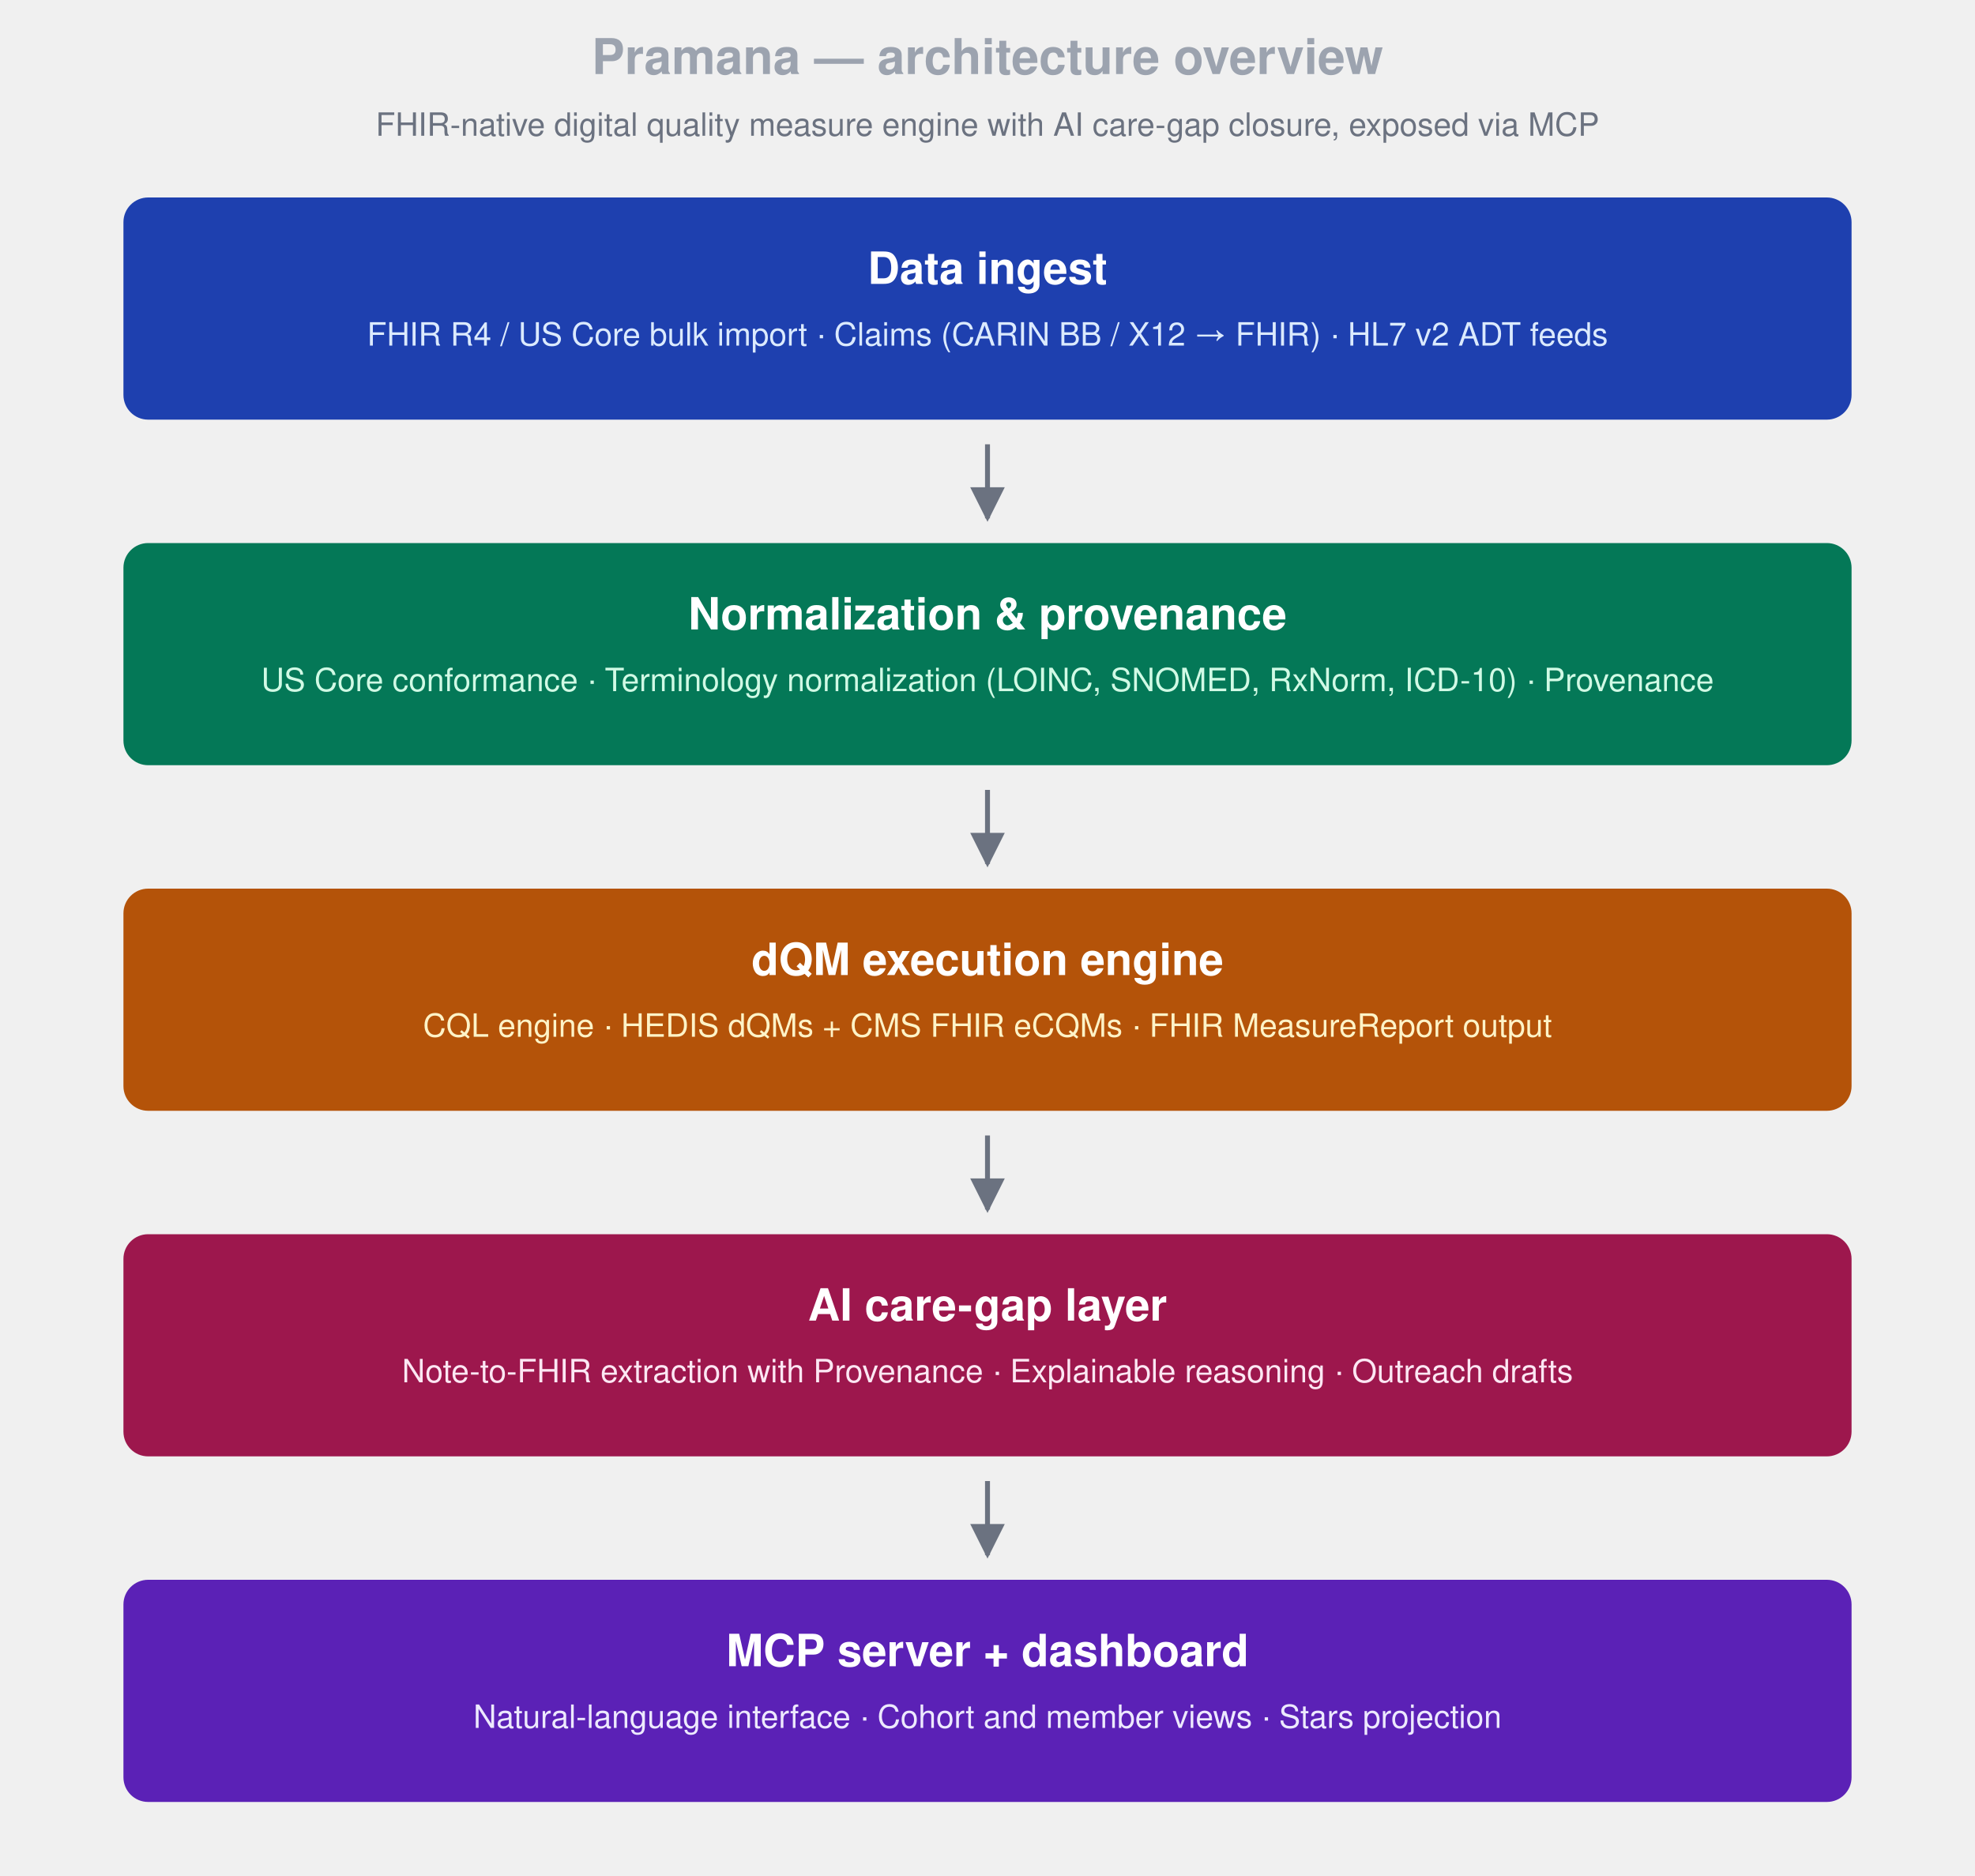
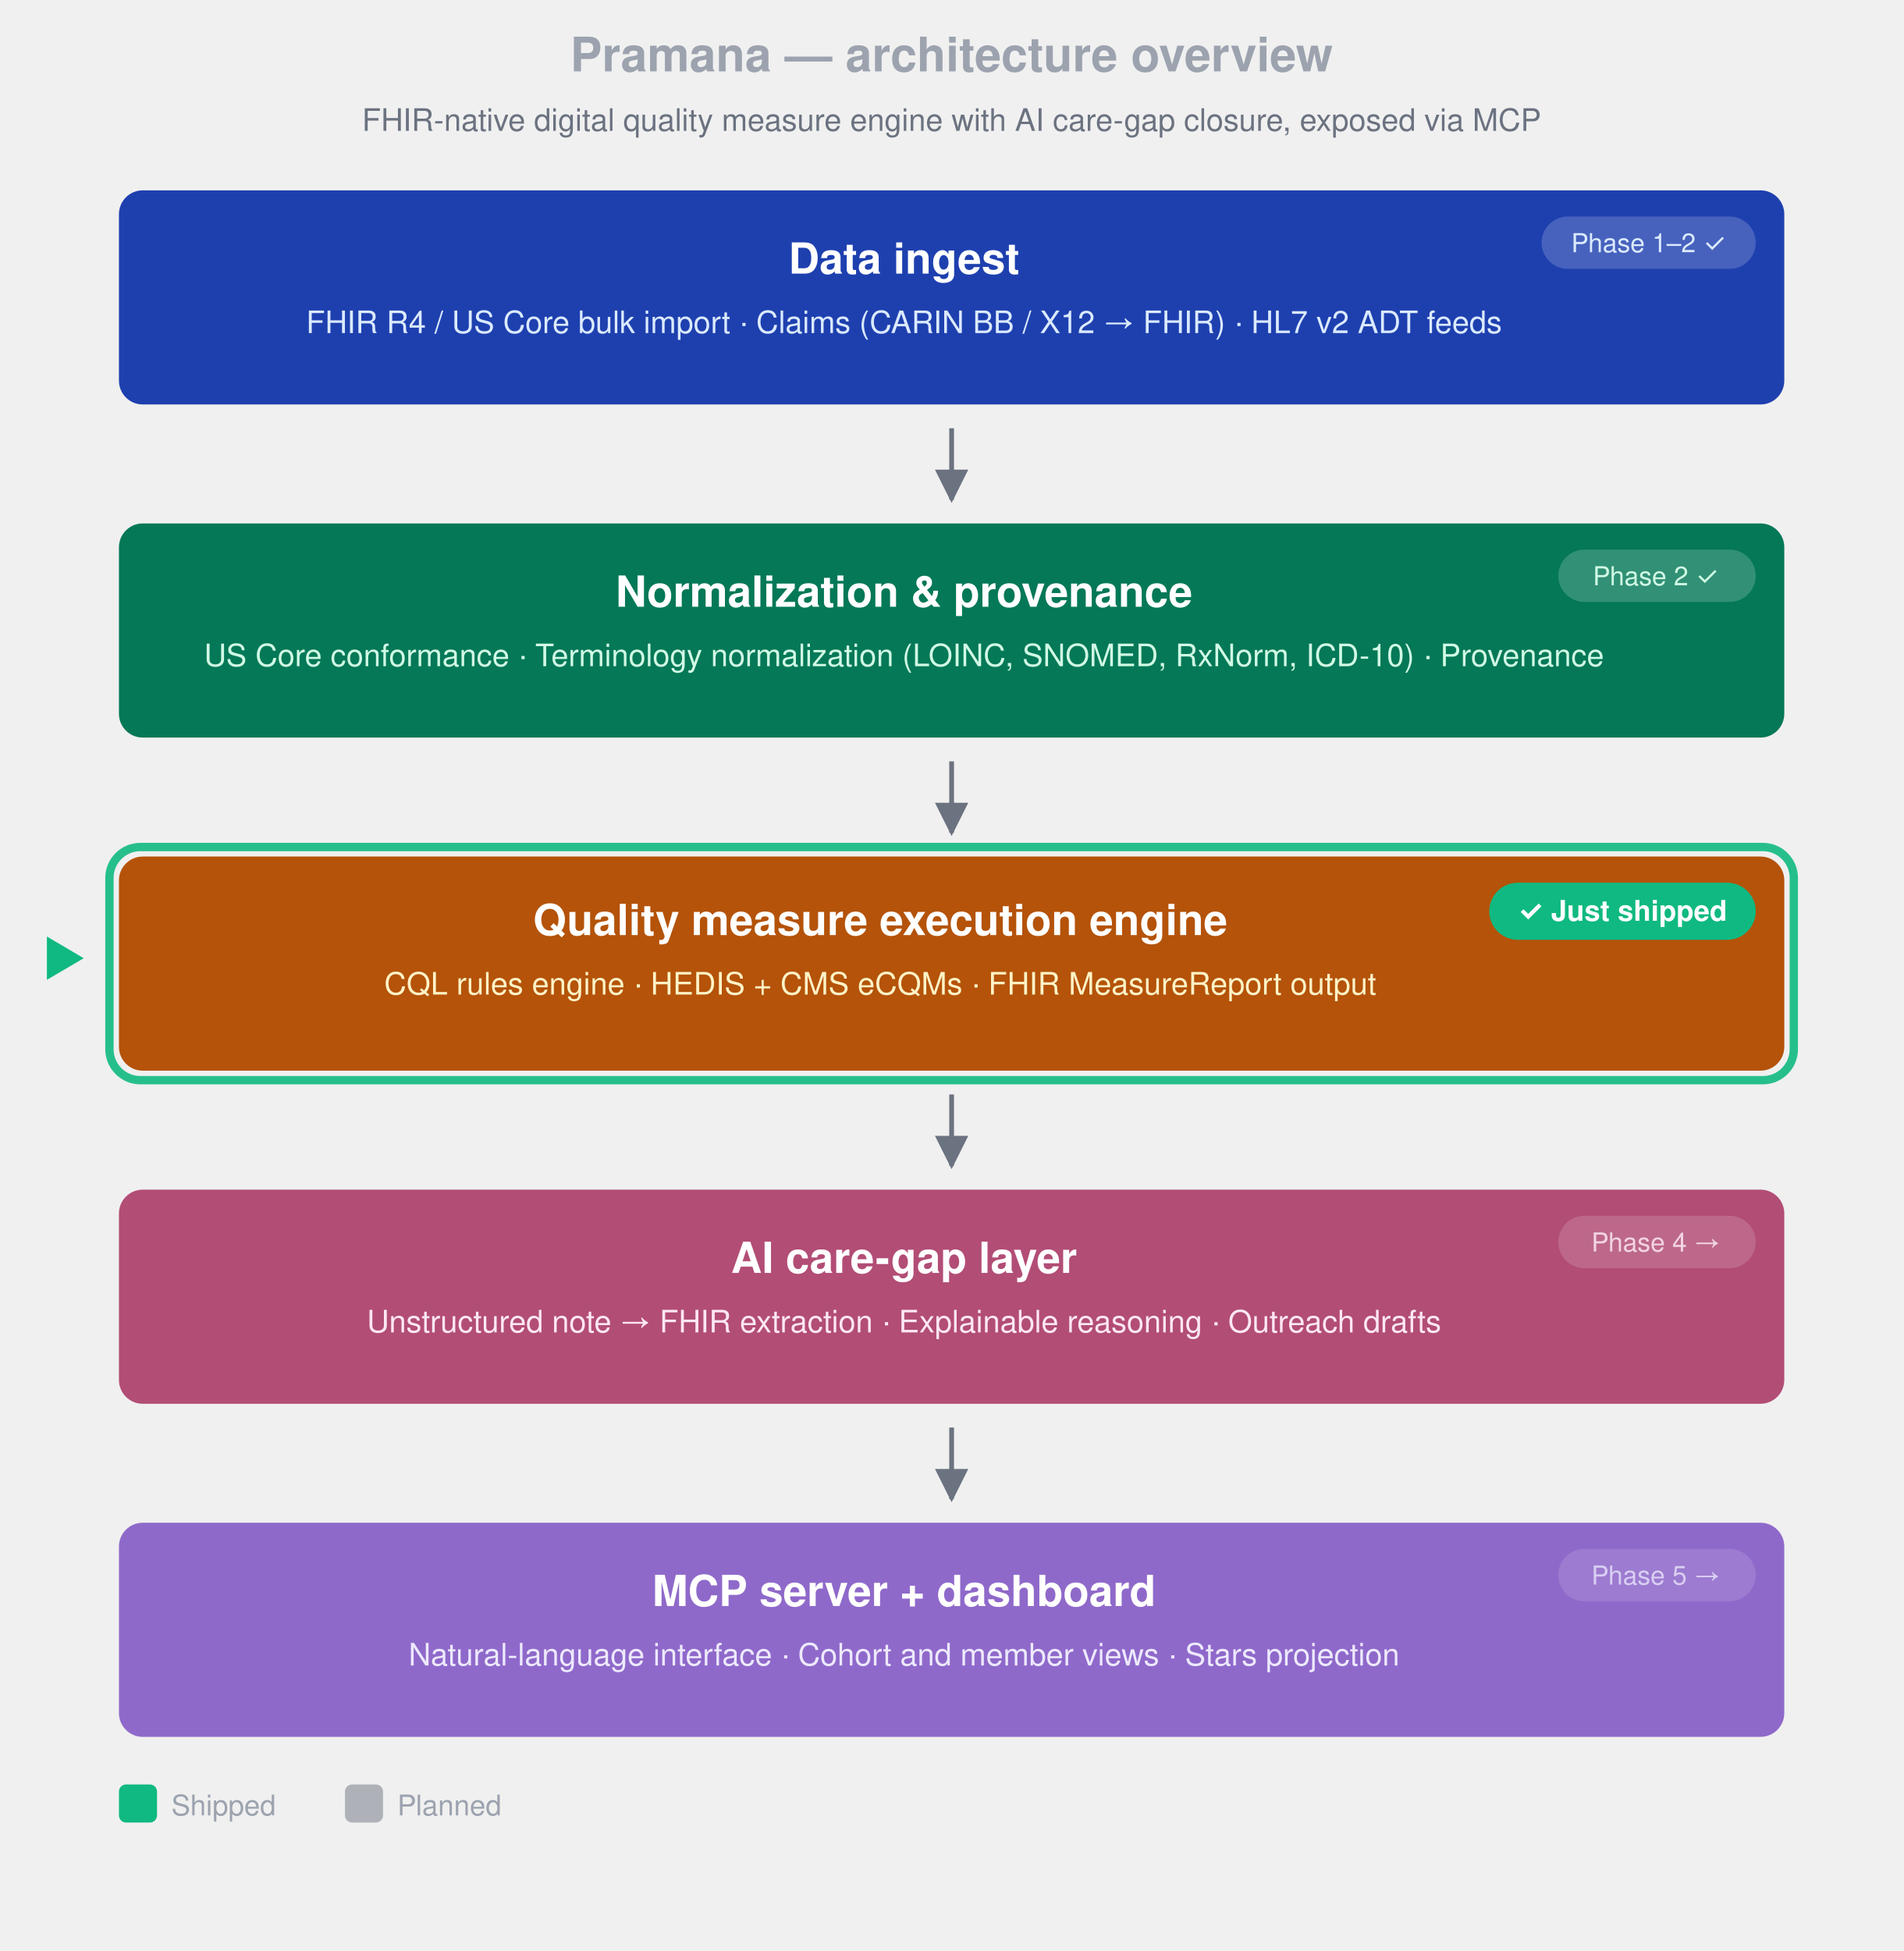
- <svg xmlns="http://www.w3.org/2000/svg" viewBox="0 0 800 760" width="800" font-family="-apple-system, BlinkMacSystemFont, 'Segoe UI', Helvetica, Arial, sans-serif">
+ <svg xmlns="http://www.w3.org/2000/svg" viewBox="0 0 800 820" width="800" font-family="-apple-system, BlinkMacSystemFont, 'Segoe UI', Helvetica, Arial, sans-serif">
  <defs>
    <marker id="arrow" viewBox="0 0 10 10" refX="9" refY="5" markerWidth="7" markerHeight="7" orient="auto">
      <path d="M0,0 L10,5 L0,10 Z" fill="#6B7280" />
    </marker>
  </defs>
  <text x="400" y="30" text-anchor="middle" font-size="20" font-weight="700" fill="#9CA3AF">Pramana — architecture overview</text>
  <text x="400" y="55" text-anchor="middle" font-size="13" fill="#6B7280">FHIR-native digital quality measure engine with AI care-gap closure, exposed via MCP</text>
  <rect x="50" y="80" width="700" height="90" rx="10" fill="#1E40AF" />
-   <text x="400" y="115" text-anchor="middle" font-size="18" font-weight="700" fill="#FFFFFF">Data ingest</text>
-   <text x="400" y="140" text-anchor="middle" font-size="13" fill="#DBEAFE">FHIR R4 / US Core bulk import   ·   Claims (CARIN BB / X12 → FHIR)   ·   HL7 v2 ADT feeds</text>
+   <text x="380" y="115" text-anchor="middle" font-size="18" font-weight="700" fill="#FFFFFF">Data ingest</text>
+   <text x="380" y="140" text-anchor="middle" font-size="13" fill="#DBEAFE">FHIR R4 / US Core bulk import   ·   Claims (CARIN BB / X12 → FHIR)   ·   HL7 v2 ADT feeds</text>
+   <rect x="648" y="91" width="90" height="22" rx="11" fill="rgba(255,255,255,0.18)" />
+   <text x="693" y="106" text-anchor="middle" font-size="11" fill="#DBEAFE">Phase 1–2 ✓</text>
  <line x1="400" y1="180" x2="400" y2="210" stroke="#6B7280" stroke-width="2" marker-end="url(#arrow)" />
  <rect x="50" y="220" width="700" height="90" rx="10" fill="#047857" />
-   <text x="400" y="255" text-anchor="middle" font-size="18" font-weight="700" fill="#FFFFFF">Normalization &amp; provenance</text>
-   <text x="400" y="280" text-anchor="middle" font-size="13" fill="#D1FAE5">US Core conformance   ·   Terminology normalization (LOINC, SNOMED, RxNorm, ICD-10)   ·   Provenance</text>
+   <text x="380" y="255" text-anchor="middle" font-size="18" font-weight="700" fill="#FFFFFF">Normalization &amp; provenance</text>
+   <text x="380" y="280" text-anchor="middle" font-size="13" fill="#D1FAE5">US Core conformance   ·   Terminology normalization (LOINC, SNOMED, RxNorm, ICD-10)   ·   Provenance</text>
+   <rect x="655" y="231" width="83" height="22" rx="11" fill="rgba(255,255,255,0.18)" />
+   <text x="696" y="246" text-anchor="middle" font-size="11" fill="#D1FAE5">Phase 2 ✓</text>
  <line x1="400" y1="320" x2="400" y2="350" stroke="#6B7280" stroke-width="2" marker-end="url(#arrow)" />
+   <rect x="46" y="356" width="708" height="98" rx="13" fill="none" stroke="#10B981" stroke-width="3.5" opacity="0.9" />
  <rect x="50" y="360" width="700" height="90" rx="10" fill="#B45309" />
-   <text x="400" y="395" text-anchor="middle" font-size="18" font-weight="700" fill="#FFFFFF">dQM execution engine</text>
-   <text x="400" y="420" text-anchor="middle" font-size="13" fill="#FEF3C7">CQL engine   ·   HEDIS dQMs + CMS FHIR eCQMs   ·   FHIR MeasureReport output</text>
+   <text x="370" y="393" text-anchor="middle" font-size="18" font-weight="700" fill="#FFFFFF">Quality measure execution engine</text>
+   <text x="370" y="418" text-anchor="middle" font-size="13" fill="#FEF3C7">CQL rules engine   ·   HEDIS + CMS eCQMs   ·   FHIR MeasureReport output</text>
+   <rect x="626" y="371" width="112" height="24" rx="12" fill="#10B981" />
+   <text x="682" y="387" text-anchor="middle" font-size="12" font-weight="700" fill="#FFFFFF">✓  Just shipped</text>
+   <text x="27" y="410" text-anchor="middle" font-size="20" fill="#10B981">▶</text>
  <line x1="400" y1="460" x2="400" y2="490" stroke="#6B7280" stroke-width="2" marker-end="url(#arrow)" />
-   <rect x="50" y="500" width="700" height="90" rx="10" fill="#9D174D" />
-   <text x="400" y="535" text-anchor="middle" font-size="18" font-weight="700" fill="#FFFFFF">AI care-gap layer</text>
-   <text x="400" y="560" text-anchor="middle" font-size="13" fill="#FCE7F3">Note-to-FHIR extraction with Provenance   ·   Explainable reasoning   ·   Outreach drafts</text>
+   <rect x="50" y="500" width="700" height="90" rx="10" fill="#9D174D" opacity="0.75" />
+   <text x="380" y="535" text-anchor="middle" font-size="18" font-weight="700" fill="#FFFFFF">AI care-gap layer</text>
+   <text x="380" y="560" text-anchor="middle" font-size="13" fill="#FCE7F3">Unstructured note → FHIR extraction   ·   Explainable reasoning   ·   Outreach drafts</text>
+   <rect x="655" y="511" width="83" height="22" rx="11" fill="rgba(255,255,255,0.15)" />
+   <text x="696" y="526" text-anchor="middle" font-size="11" fill="#FCE7F3" opacity="0.85">Phase 4 →</text>
  <line x1="400" y1="600" x2="400" y2="630" stroke="#6B7280" stroke-width="2" marker-end="url(#arrow)" />
-   <rect x="50" y="640" width="700" height="90" rx="10" fill="#5B21B6" />
-   <text x="400" y="675" text-anchor="middle" font-size="18" font-weight="700" fill="#FFFFFF">MCP server + dashboard</text>
-   <text x="400" y="700" text-anchor="middle" font-size="13" fill="#EDE9FE">Natural-language interface   ·   Cohort and member views   ·   Stars projection</text>
+   <rect x="50" y="640" width="700" height="90" rx="10" fill="#5B21B6" opacity="0.65" />
+   <text x="380" y="675" text-anchor="middle" font-size="18" font-weight="700" fill="#FFFFFF">MCP server + dashboard</text>
+   <text x="380" y="700" text-anchor="middle" font-size="13" fill="#EDE9FE">Natural-language interface   ·   Cohort and member views   ·   Stars projection</text>
+   <rect x="655" y="651" width="83" height="22" rx="11" fill="rgba(255,255,255,0.12)" />
+   <text x="696" y="666" text-anchor="middle" font-size="11" fill="#EDE9FE" opacity="0.75">Phase 5 →</text>
+   <rect x="50" y="750" width="16" height="16" rx="3" fill="#10B981" />
+   <text x="72" y="763" font-size="12" fill="#9CA3AF">Shipped</text>
+   <rect x="145" y="750" width="16" height="16" rx="3" fill="#6B7280" opacity="0.5" />
+   <text x="167" y="763" font-size="12" fill="#9CA3AF">Planned</text>
</svg>
